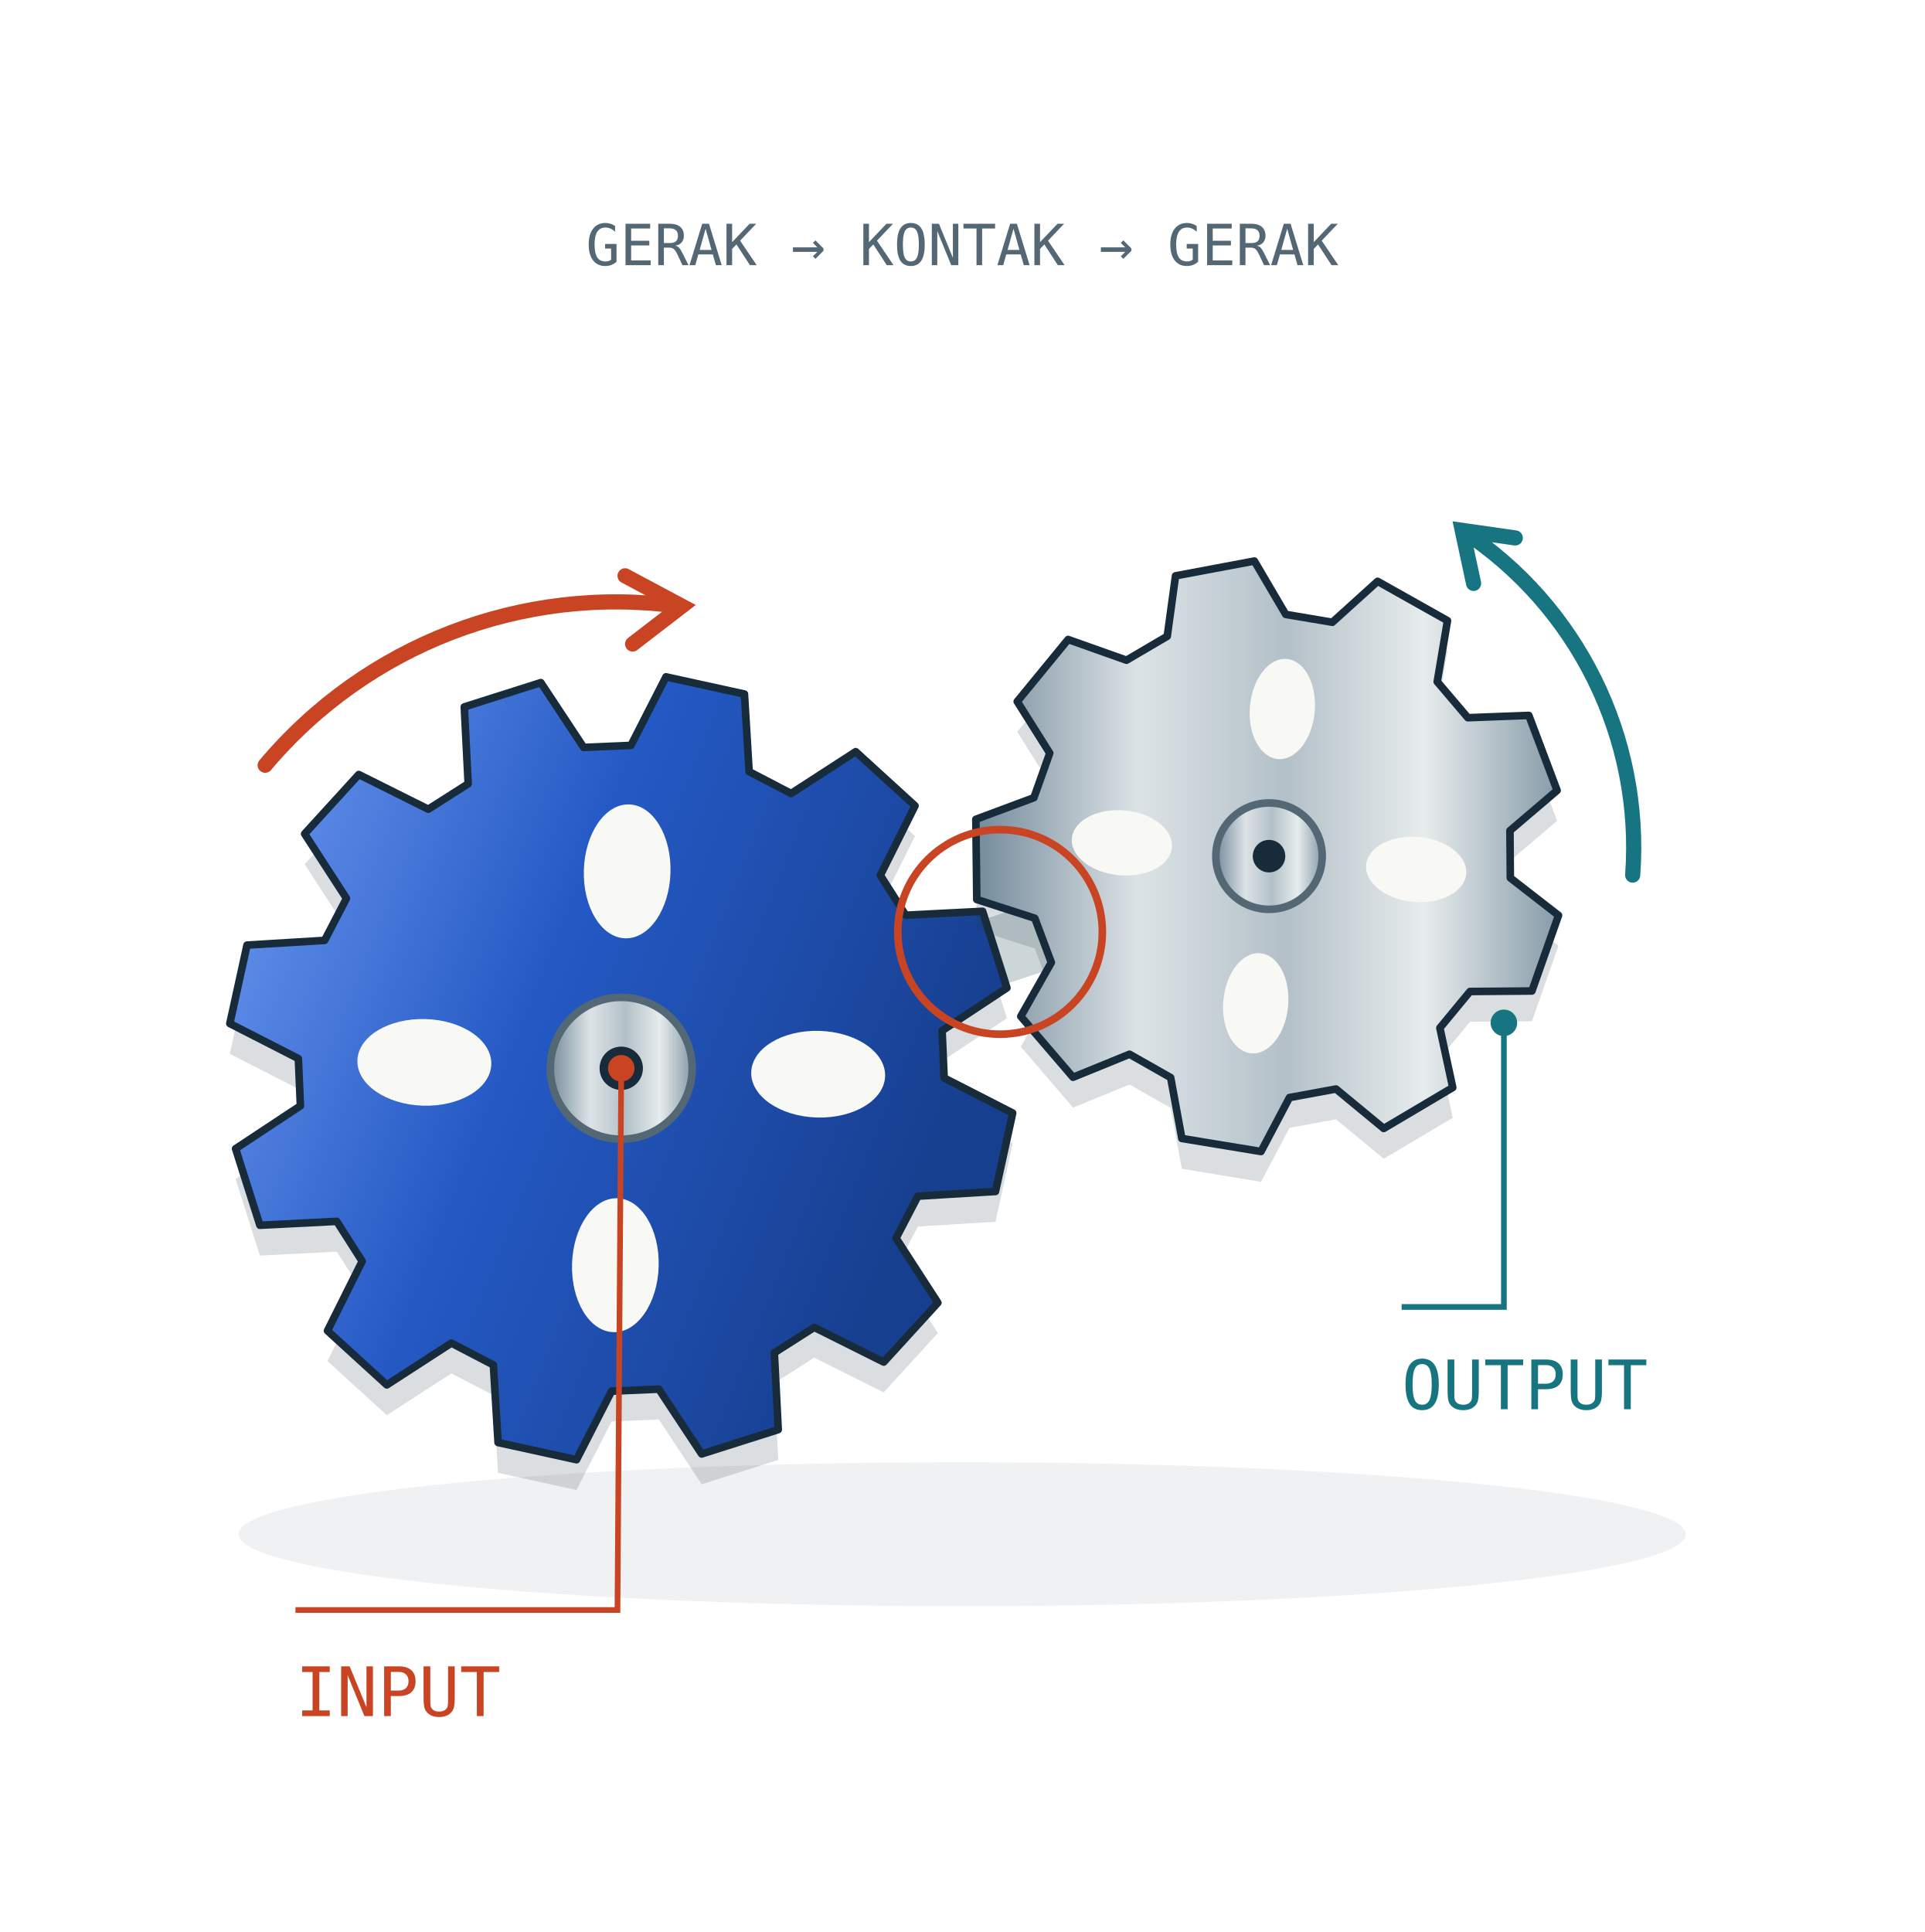
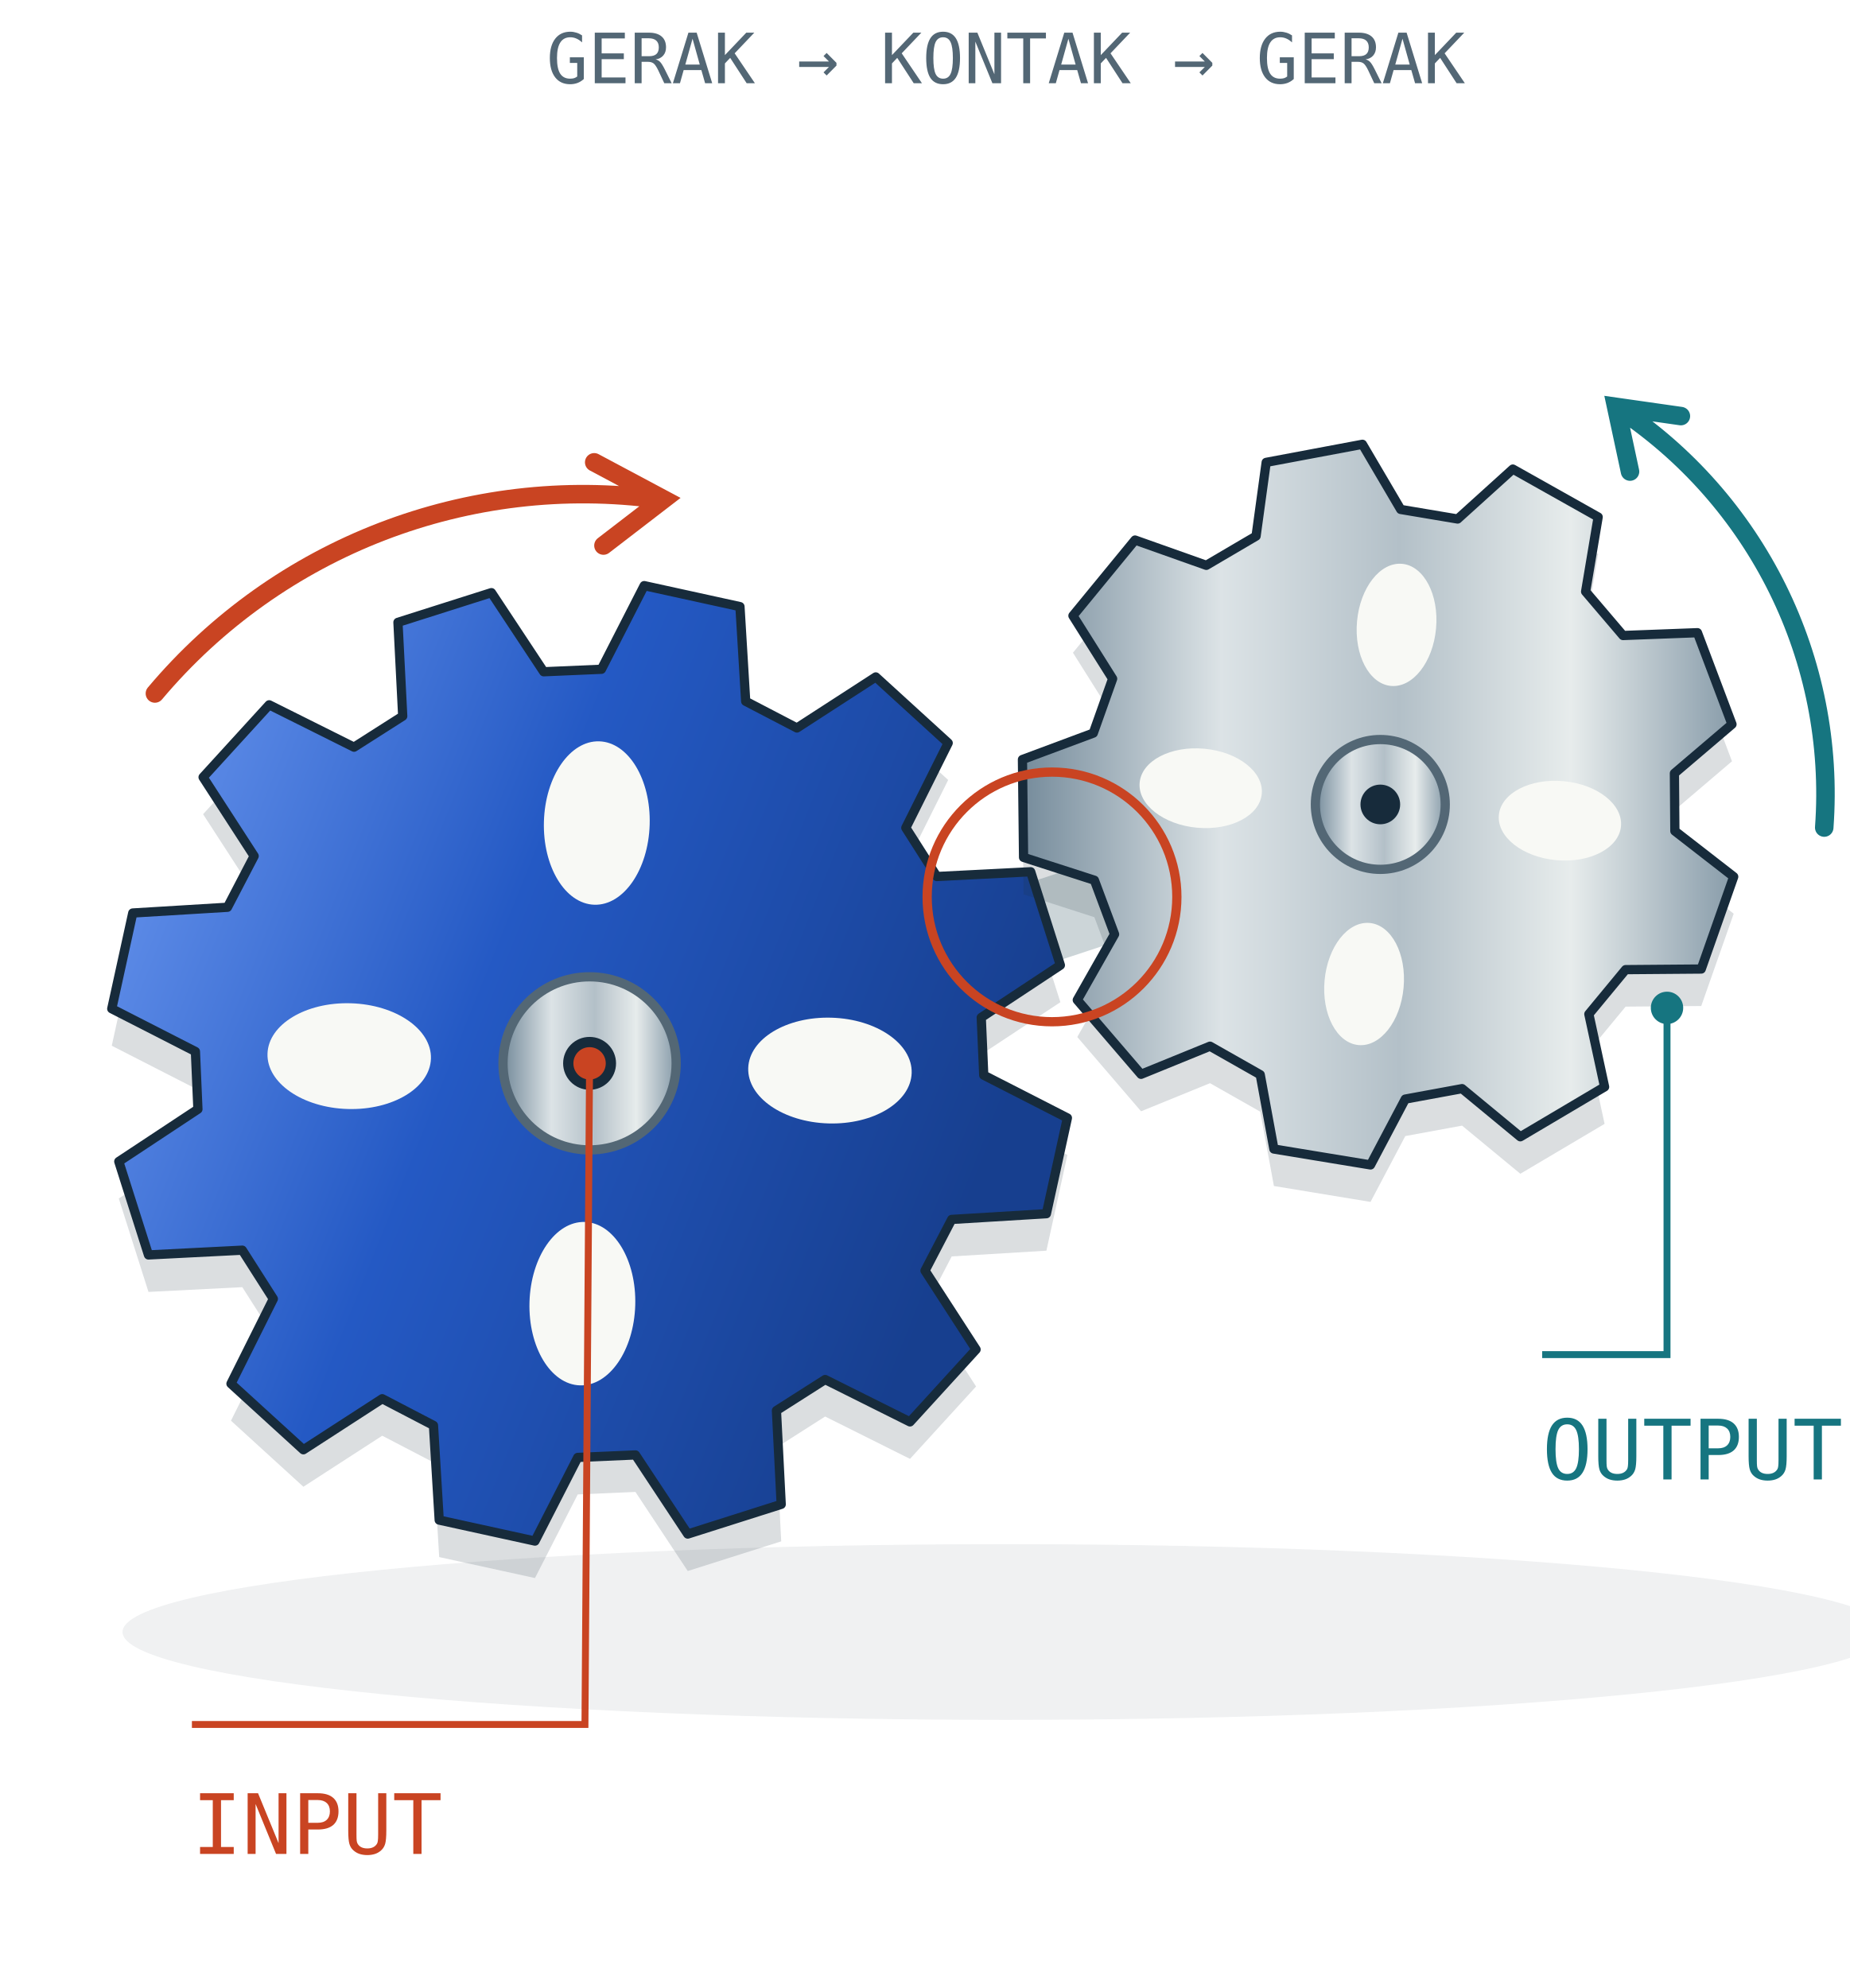
- <svg xmlns="http://www.w3.org/2000/svg" viewBox="0 0 508 510" role="img" aria-label="Studi konseptual pasangan roda gigi untuk membedakan input, kontak, dan output">
+ <svg xmlns="http://www.w3.org/2000/svg" viewBox="36.5 52 400 430" role="img" aria-label="Studi konseptual pasangan roda gigi untuk membedakan input, kontak, dan output">
  <defs>
    <linearGradient id="metal" x1="0" y1="0" x2="1" y2="0">
      <stop stop-color="#758B9B" />
      <stop offset=".28" stop-color="#DCE3E6" />
      <stop offset=".53" stop-color="#B3C0C8" />
      <stop offset=".77" stop-color="#E7ECEC" />
      <stop offset="1" stop-color="#879BA9" />
    </linearGradient>
    <linearGradient id="polymer" x1="0" y1="0" x2="1" y2=".4">
      <stop stop-color="#42647A" />
      <stop offset=".48" stop-color="#29485D" />
      <stop offset="1" stop-color="#172B3B" />
    </linearGradient>
    <linearGradient id="blue" x1="0" y1="0" x2="1" y2=".4">
      <stop stop-color="#709CF3" />
      <stop offset=".48" stop-color="#2459C4" />
      <stop offset="1" stop-color="#173F8F" />
    </linearGradient>
    <linearGradient id="glass" x1="0" y1="0" x2="1" y2="0">
      <stop stop-color="#E3EDF0" stop-opacity=".9" />
      <stop offset=".35" stop-color="#F8F9F5" stop-opacity=".3" />
      <stop offset="1" stop-color="#B8CED4" stop-opacity=".8" />
    </linearGradient>
    <pattern id="section" width="9" height="9" patternUnits="userSpaceOnUse" patternTransform="rotate(35)">
      <path d="M0 0V9" stroke="#9BAAB3" stroke-width="2" />
    </pattern>
  </defs>
  <ellipse cx="254" cy="405" rx="191" ry="19" fill="#172B3B" opacity=".07" />
  <path d="M130 295L339 226" stroke="#CCD5D8" stroke-width="18" stroke-linecap="round" />
  <polygon points="249.24,284.56 267.33,293.81 262.79,314.52 242.31,315.76 236.54,326.84 247.58,343.89 233.29,359.55 214.94,350.39 204.41,357.10 205.44,377.39 185.23,383.81 173.92,366.70 161.44,367.24 152.19,385.33 131.48,380.79 130.24,360.31 119.16,354.54 102.11,365.58 86.45,351.29 95.61,332.94 88.90,322.41 68.61,323.44 62.19,303.23 79.30,291.92 78.76,279.44 60.67,270.19 65.21,249.48 85.69,248.24 91.46,237.16 80.42,220.11 94.71,204.45 113.06,213.61 123.59,206.90 122.56,186.61 142.77,180.19 154.08,197.30 166.56,196.76 175.81,178.67 196.52,183.21 197.76,203.69 208.84,209.46 225.89,198.42 241.55,212.71 232.39,231.06 239.10,241.59 259.39,240.56 265.81,260.77 248.70,272.08" fill="#172B3B" opacity=".16" transform="translate(0 8)" />
  <polygon points="249.24,284.56 267.33,293.81 262.79,314.52 242.31,315.76 236.54,326.84 247.58,343.89 233.29,359.55 214.94,350.39 204.41,357.10 205.44,377.39 185.23,383.81 173.92,366.70 161.44,367.24 152.19,385.33 131.48,380.79 130.24,360.31 119.16,354.54 102.11,365.58 86.45,351.29 95.61,332.94 88.90,322.41 68.61,323.44 62.19,303.23 79.30,291.92 78.76,279.44 60.67,270.19 65.21,249.48 85.69,248.24 91.46,237.16 80.42,220.11 94.71,204.45 113.06,213.61 123.59,206.90 122.56,186.61 142.77,180.19 154.08,197.30 166.56,196.76 175.81,178.67 196.52,183.21 197.76,203.69 208.84,209.46 225.89,198.42 241.55,212.71 232.39,231.06 239.10,241.59 259.39,240.56 265.81,260.77 248.70,272.08" fill="url(#blue)" stroke="#172B3B" stroke-width="2" stroke-linejoin="round" />
  <ellipse cx="215.98" cy="283.56" rx="17.68" ry="11.44" fill="#F8F9F5" transform="rotate(1.7 215.98 283.56)" />
  <ellipse cx="162.44" cy="333.98" rx="17.68" ry="11.44" fill="#F8F9F5" transform="rotate(91.7 162.44 333.98)" />
  <ellipse cx="112.02" cy="280.44" rx="17.68" ry="11.44" fill="#F8F9F5" transform="rotate(181.7 112.02 280.44)" />
  <ellipse cx="165.56" cy="230.02" rx="17.68" ry="11.44" fill="#F8F9F5" transform="rotate(271.7 165.56 230.02)" />
  <circle cx="164" cy="282" r="18.72" fill="url(#metal)" stroke="#536775" stroke-width="2" />
  <circle cx="164" cy="282" r="5.72" fill="#172B3B" />
  <polygon points="398.70,231.75 411.42,241.63 404.40,261.60 388.05,261.73 380.10,271.35 383.50,287.09 365.28,297.88 352.68,287.47 340.40,289.73 332.88,303.97 311.99,300.53 309.03,284.45 298.17,278.29 283.26,284.37 269.47,268.30 277.53,254.08 273.17,242.39 257.85,237.45 257.61,216.28 272.93,210.57 277.11,198.81 268.53,185.18 281.96,168.81 297.37,174.28 308.13,167.96 310.32,152.01 331.13,148.10 339.41,162.19 351.72,164.26 363.66,153.46 382.11,163.83 379.40,179.96 387.49,189.46 403.58,188.85 411.05,208.66 398.60,219.27" fill="#172B3B" opacity=".16" transform="translate(0 8)" />
  <polygon points="398.70,231.75 411.42,241.63 404.40,261.60 388.05,261.73 380.10,271.35 383.50,287.09 365.28,297.88 352.68,287.47 340.40,289.73 332.88,303.97 311.99,300.53 309.03,284.45 298.17,278.29 283.26,284.37 269.47,268.30 277.53,254.08 273.17,242.39 257.85,237.45 257.61,216.28 272.93,210.57 277.11,198.81 268.53,185.18 281.96,168.81 297.37,174.28 308.13,167.96 310.32,152.01 331.13,148.10 339.41,162.19 351.72,164.26 363.66,153.46 382.11,163.83 379.40,179.96 387.49,189.46 403.58,188.85 411.05,208.66 398.60,219.27" fill="url(#metal)" stroke="#172B3B" stroke-width="2" stroke-linejoin="round" />
  <ellipse cx="373.84" cy="229.51" rx="13.26" ry="8.58" fill="#F8F9F5" transform="rotate(5.2 373.84 229.51)" />
  <ellipse cx="331.49" cy="264.84" rx="13.26" ry="8.58" fill="#F8F9F5" transform="rotate(95.2 331.49 264.84)" />
  <ellipse cx="296.16" cy="222.49" rx="13.26" ry="8.58" fill="#F8F9F5" transform="rotate(185.2 296.16 222.49)" />
  <ellipse cx="338.51" cy="187.16" rx="13.26" ry="8.58" fill="#F8F9F5" transform="rotate(275.2 338.51 187.16)" />
  <circle cx="335" cy="226" r="14.04" fill="url(#metal)" stroke="#536775" stroke-width="2" />
  <circle cx="335" cy="226" r="4.29" fill="#172B3B" />
  <path d="M70 202A121 121 0 0 1 179 160M165 152L180 160L167 170" fill="none" stroke="#C94422" stroke-width="4" stroke-linecap="round" />
  <path d="M431 231A100 100 0 0 0 386 140M389 154L386 140L400 142" fill="none" stroke="#167580" stroke-width="4" stroke-linecap="round" />
  <circle cx="264" cy="246" r="27" fill="none" stroke="#C94422" stroke-width="2" />
  <polyline points="78,425 163,425 164,282" fill="none" stroke="#C94422" stroke-width="1.5" />
  <circle cx="164" cy="282" r="3.5" fill="#C94422" />
  <text x="78" y="453" fill="#C94422" font-family="IBM Plex Mono,monospace" font-size="18" text-anchor="start">INPUT</text>
  <polyline points="370,345 397,345 397,270" fill="none" stroke="#167580" stroke-width="1.5" />
  <circle cx="397" cy="270" r="3.5" fill="#167580" />
  <text x="370" y="372" fill="#167580" font-family="IBM Plex Mono,monospace" font-size="18" text-anchor="start">OUTPUT</text>
  <text x="254" y="70" fill="#536775" font-family="IBM Plex Mono,monospace" font-size="15" text-anchor="middle">GERAK → KONTAK → GERAK</text>
</svg>
